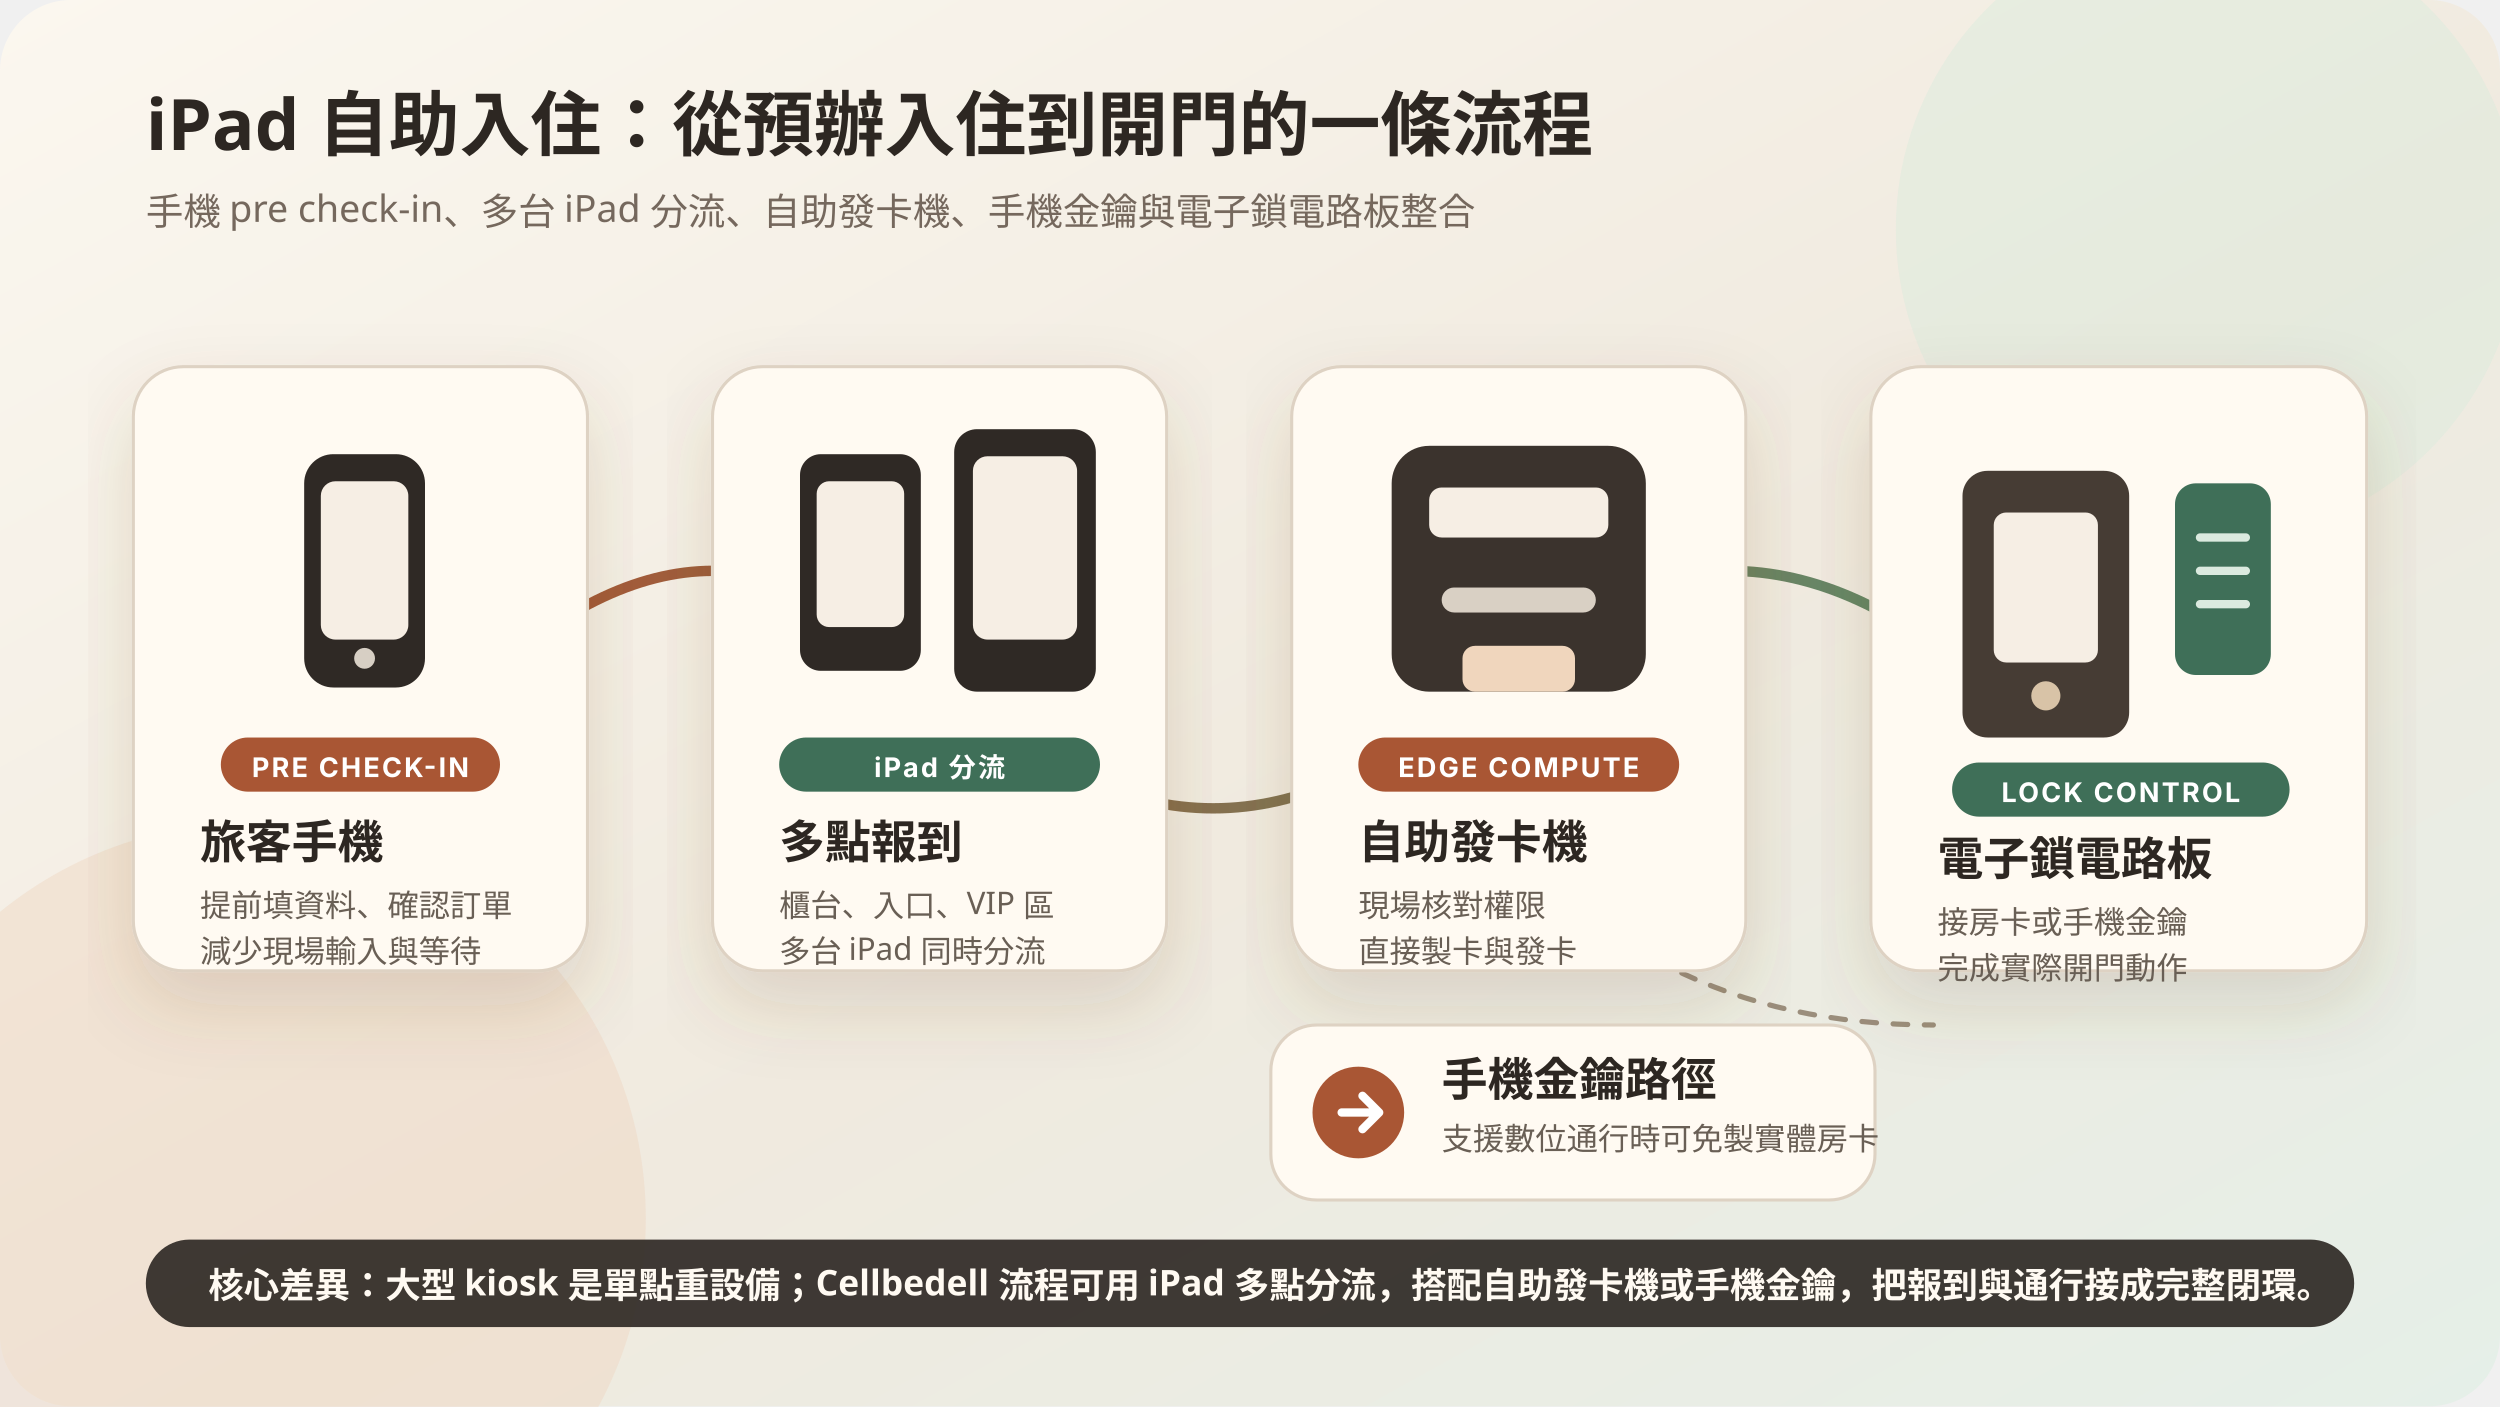
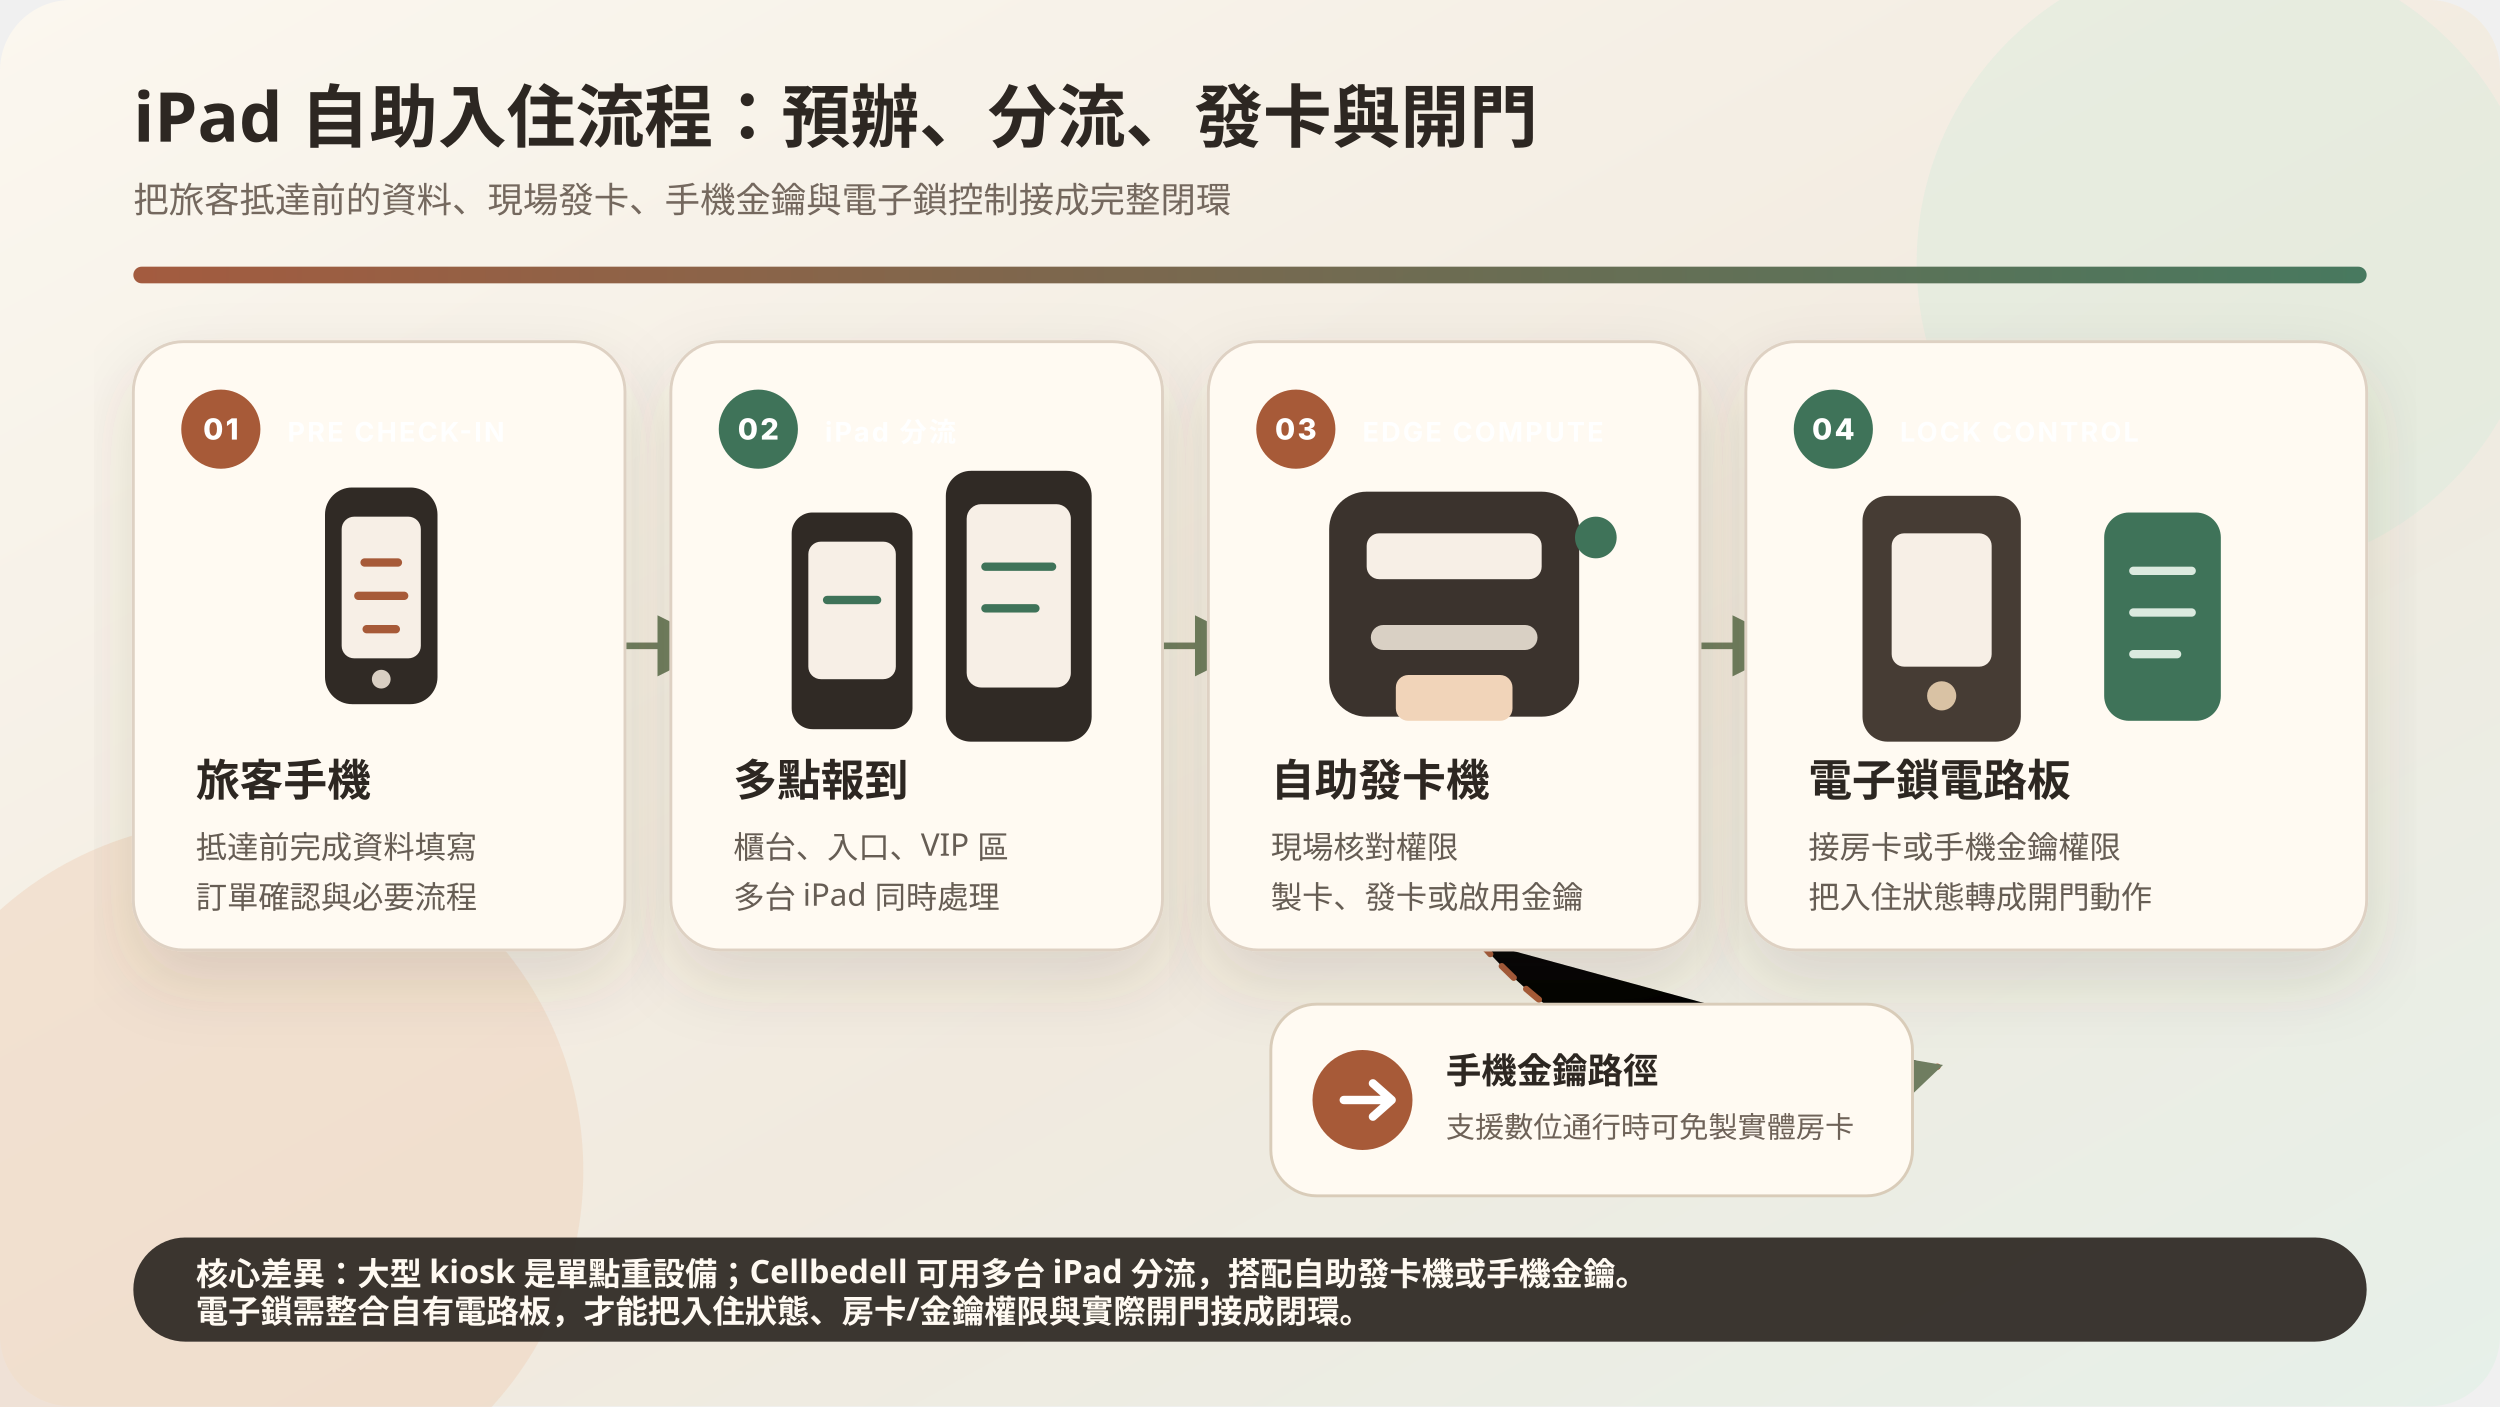
<svg xmlns="http://www.w3.org/2000/svg" viewBox="0 0 1200 675" role="img" aria-labelledby="title desc">
  <defs>
    <linearGradient id="bg" x1="0" x2="1" y1="0" y2="1">
      <stop offset="0" stop-color="#fbf7ef" />
-       <stop offset="0.55" stop-color="#f0eadf" />
-       <stop offset="1" stop-color="#e5efe8" />
+       <stop offset="0.58" stop-color="#f1eadf" />
+       <stop offset="1" stop-color="#e6f0e9" />
    </linearGradient>
-     <linearGradient id="accent" x1="0" x2="1">
-       <stop offset="0" stop-color="#a95634" />
-       <stop offset="1" stop-color="#5f8b6b" />
+     <linearGradient id="bar" x1="0" x2="1">
+       <stop offset="0" stop-color="#9f5437" />
+       <stop offset="1" stop-color="#3f7359" />
    </linearGradient>
-     <filter id="shadow" x="-10%" y="-20%" width="120%" height="150%">
-       <feDropShadow dx="0" dy="16" stdDeviation="18" flood-color="#6b4c33" flood-opacity="0.16" />
+     <filter id="shadow" x="-8%" y="-16%" width="116%" height="140%">
+       <feDropShadow dx="0" dy="14" stdDeviation="16" flood-color="#5b4431" flood-opacity=".14" />
    </filter>
+     <marker id="arrow" viewBox="0 0 12 12" refX="10" refY="6" markerWidth="11" markerHeight="11" orient="auto">
+       <path d="M1 1l10 5-10 5z" fill="#6f7d60" />
+     </marker>
    <style>
-       .title{font:700 34px "Noto Sans TC","PingFang TC","Microsoft JhengHei",sans-serif;fill:#2d2722}
-       .sub{font:500 18px "Noto Sans TC","PingFang TC","Microsoft JhengHei",sans-serif;fill:#75685d}
-       .step-title{font:700 22px "Noto Sans TC","PingFang TC","Microsoft JhengHei",sans-serif;fill:#2d2722}
-       .step-copy{font:500 15px "Noto Sans TC","PingFang TC","Microsoft JhengHei",sans-serif;fill:#695f55}
-       .tag{font:700 13px "Inter","Noto Sans TC",sans-serif;letter-spacing:.08em;fill:#fff}
-       .small{font:600 13px "Noto Sans TC","PingFang TC",sans-serif;fill:#7a6e62}
-       .card{fill:#fffaf2;stroke:#ded2c3;stroke-width:1.5;filter:url(#shadow)}
-       .device{fill:#2f2925}
-       .device-screen{fill:#f6eee4}
-       .line{fill:none;stroke:url(#accent);stroke-width:5;stroke-linecap:round;stroke-linejoin:round}
-       .dash{fill:none;stroke:#9b8e7c;stroke-width:2.5;stroke-dasharray:7 8;stroke-linecap:round}
-       .chip{fill:#3f6f58}
-       .warm{fill:#a95634}
-       .soft{fill:#f4e8da}
+       .title{font:700 33px "Noto Sans TC","PingFang TC","Microsoft JhengHei",sans-serif;fill:#2d2722}
+       .sub{font:500 17px "Noto Sans TC","PingFang TC","Microsoft JhengHei",sans-serif;fill:#74685e}
+       .step-title{font:700 21px "Noto Sans TC","PingFang TC","Microsoft JhengHei",sans-serif;fill:#2d2722}
+       .step-copy{font:500 15px "Noto Sans TC","PingFang TC","Microsoft JhengHei",sans-serif;fill:#665d54}
+       .step-num{font:800 14px "Inter","Noto Sans TC",sans-serif;letter-spacing:.08em;fill:#fff}
+       .label{font:700 13px "Inter","Noto Sans TC",sans-serif;letter-spacing:.08em;fill:#fff}
+       .note-title{font:700 17px "Noto Sans TC","PingFang TC",sans-serif;fill:#2d2722}
+       .note-copy{font:500 14px "Noto Sans TC","PingFang TC",sans-serif;fill:#6e6258}
+       .card{fill:#fffaf2;stroke:#ded1c3;stroke-width:1.4;filter:url(#shadow)}
+       .panel{fill:#fffaf2;stroke:#d9ccb9;stroke-width:1.4}
+       .device{fill:#302a25}
+       .screen{fill:#f7efe6}
+       .warm{fill:#a75a38}
+       .green{fill:#3f7359}
+       .muted{fill:#86796d}
+       .connector{stroke:#6f7d60;stroke-width:3.2;stroke-linecap:round;marker-end:url(#arrow)}
+       .branch{stroke:#a75a38;stroke-width:3;stroke-linecap:round;stroke-dasharray:8 8;marker-end:url(#arrow)}
    </style>
  </defs>
  <rect width="1200" height="675" rx="34" fill="url(#bg)" />
-   <circle cx="1060" cy="110" r="150" fill="#d9eadc" opacity=".45" />
-   <circle cx="120" cy="585" r="190" fill="#eed4bf" opacity=".42" />
-   <text x="70" y="72" class="title">iPad 自助入住：從預辦入住到開門的一條流程</text>
-   <text x="70" y="108" class="sub">手機 pre check-in、多台 iPad 分流、自助發卡機、手機金鑰與電子鎖電路板整合</text>
-   <path class="line" d="M226 331 C310 255 375 255 458 331 S624 407 706 331 S872 255 954 331" />
-   <path class="dash" d="M706 380 C760 455 832 492 928 492" />
-   <g transform="translate(64 176)">
-     <rect class="card" width="218" height="290" rx="24" />
-     <rect x="82" y="42" width="58" height="112" rx="14" class="device" />
-     <rect x="90" y="55" width="42" height="76" rx="7" class="device-screen" />
-     <circle cx="111" cy="140" r="5" fill="#d7cfc4" />
-     <rect x="42" y="178" width="134" height="26" rx="13" class="warm" />
-     <text x="109" y="197" text-anchor="middle" class="tag">PRE CHECK-IN</text>
-     <text x="32" y="236" class="step-title">旅客手機</text>
-     <text x="32" y="264" class="step-copy">提前填資料、確認訂單</text>
-     <text x="32" y="286" class="step-copy">減少現場輸入與等待</text>
+   <circle cx="1070" cy="126" r="150" fill="#dcebdd" opacity=".52" />
+   <circle cx="112" cy="562" r="168" fill="#eed2bb" opacity=".48" />
+   <text x="64" y="68" class="title">iPad 自助入住流程：預辦、分流、發卡與開門</text>
+   <text x="64" y="102" class="sub">把旅客抵達前的資料、現場發卡、手機金鑰與電子鎖控制接成完整閉環</text>
+   <rect x="64" y="128" width="1072" height="8" rx="4" fill="url(#bar)" opacity=".95" />
+   <line x1="300" y1="310" x2="342" y2="310" class="connector" />
+   <line x1="558" y1="310" x2="600" y2="310" class="connector" />
+   <line x1="816" y1="310" x2="858" y2="310" class="connector" />
+   <path d="M710 452 C765 516 845 538 930 512" class="branch" />
+   <g transform="translate(64 164)">
+     <rect class="card" width="236" height="292" rx="24" />
+     <circle cx="42" cy="42" r="19" class="warm" />
+     <text x="42" y="47" text-anchor="middle" class="step-num">01</text>
+     <text x="74" y="48" class="label" fill="#a75a38">PRE CHECK-IN</text>
+     <rect x="92" y="70" width="54" height="104" rx="13" class="device" />
+     <rect x="100" y="84" width="38" height="68" rx="6" class="screen" />
+     <circle cx="119" cy="162" r="4.5" fill="#d9cfc3" />
+     <path d="M111 106h16M108 122h22M112 138h14" stroke="#a75a38" stroke-width="4" stroke-linecap="round" />
+     <text x="30" y="218" class="step-title">旅客手機</text>
+     <text x="30" y="248" class="step-copy">抵達前完成資料填寫</text>
+     <text x="30" y="272" class="step-copy">訂單確認與必要流程</text>
  </g>
-   <g transform="translate(342 176)">
-     <rect class="card" width="218" height="290" rx="24" />
-     <rect x="42" y="42" width="58" height="104" rx="10" class="device" />
-     <rect x="50" y="55" width="42" height="70" rx="6" class="device-screen" />
-     <rect x="116" y="30" width="68" height="126" rx="11" class="device" />
-     <rect x="125" y="43" width="50" height="88" rx="7" class="device-screen" />
-     <rect x="32" y="178" width="154" height="26" rx="13" class="chip" />
-     <text x="109" y="197" text-anchor="middle" class="tag">iPad 分流</text>
-     <text x="32" y="236" class="step-title">多點報到</text>
-     <text x="32" y="264" class="step-copy">櫃台、入口、VIP 區</text>
-     <text x="32" y="286" class="step-copy">多台 iPad 同時分流</text>
+   <g transform="translate(322 164)">
+     <rect class="card" width="236" height="292" rx="24" />
+     <circle cx="42" cy="42" r="19" class="green" />
+     <text x="42" y="47" text-anchor="middle" class="step-num">02</text>
+     <text x="74" y="48" class="label" fill="#3f7359">iPad 分流</text>
+     <rect x="58" y="82" width="58" height="104" rx="10" class="device" />
+     <rect x="66" y="96" width="42" height="66" rx="6" class="screen" />
+     <rect x="132" y="62" width="70" height="130" rx="12" class="device" />
+     <rect x="142" y="78" width="50" height="88" rx="7" class="screen" />
+     <path d="M75 124h24M151 108h32M151 128h24" stroke="#3f7359" stroke-width="4" stroke-linecap="round" />
+     <text x="30" y="218" class="step-title">多點報到</text>
+     <text x="30" y="248" class="step-copy">櫃台、入口、VIP 區</text>
+     <text x="30" y="272" class="step-copy">多台 iPad 同時處理</text>
  </g>
-   <g transform="translate(620 176)">
-     <rect class="card" width="218" height="290" rx="24" />
-     <rect x="48" y="38" width="122" height="118" rx="18" fill="#3b332d" />
-     <rect x="66" y="58" width="86" height="24" rx="6" class="device-screen" />
-     <rect x="72" y="106" width="74" height="12" rx="6" fill="#d9d0c4" />
-     <rect x="82" y="134" width="54" height="22" rx="6" fill="#f0d6bd" />
-     <rect x="32" y="178" width="154" height="26" rx="13" class="warm" />
-     <text x="109" y="197" text-anchor="middle" class="tag">EDGE COMPUTE</text>
-     <text x="32" y="236" class="step-title">自助發卡機</text>
-     <text x="32" y="264" class="step-copy">現場核對權限</text>
-     <text x="32" y="286" class="step-copy">直接製卡與發卡</text>
+   <g transform="translate(580 164)">
+     <rect class="card" width="236" height="292" rx="24" />
+     <circle cx="42" cy="42" r="19" class="warm" />
+     <text x="42" y="47" text-anchor="middle" class="step-num">03</text>
+     <text x="74" y="48" class="label" fill="#a75a38">EDGE COMPUTE</text>
+     <rect x="58" y="72" width="120" height="108" rx="18" fill="#3b332d" />
+     <rect x="76" y="92" width="84" height="22" rx="6" class="screen" />
+     <rect x="78" y="136" width="80" height="12" rx="6" fill="#d9d0c4" />
+     <rect x="90" y="160" width="56" height="22" rx="6" fill="#f1d4b9" />
+     <circle cx="186" cy="94" r="10" class="green" />
+     <text x="30" y="218" class="step-title">自助發卡機</text>
+     <text x="30" y="248" class="step-copy">現場核對權限</text>
+     <text x="30" y="272" class="step-copy">製卡、發卡或啟用金鑰</text>
  </g>
-   <g transform="translate(898 176)">
-     <rect class="card" width="238" height="290" rx="24" />
-     <rect x="44" y="50" width="80" height="128" rx="12" fill="#463c34" />
-     <rect x="59" y="70" width="50" height="72" rx="6" class="device-screen" />
-     <circle cx="84" cy="158" r="7" fill="#d8c3a7" />
-     <rect x="146" y="56" width="46" height="92" rx="10" fill="#3f6f58" />
-     <path d="M158 82h22M158 98h22M158 114h22" stroke="#dbeadf" stroke-width="4" stroke-linecap="round" />
-     <rect x="39" y="190" width="162" height="26" rx="13" class="chip" />
-     <text x="120" y="209" text-anchor="middle" class="tag">LOCK CONTROL</text>
-     <text x="32" y="244" class="step-title">電子鎖電路板</text>
-     <text x="32" y="272" class="step-copy">接房卡或手機金鑰</text>
-     <text x="32" y="294" class="step-copy">完成實際開門動作</text>
+   <g transform="translate(838 164)">
+     <rect class="card" width="298" height="292" rx="24" />
+     <circle cx="42" cy="42" r="19" class="green" />
+     <text x="42" y="47" text-anchor="middle" class="step-num">04</text>
+     <text x="74" y="48" class="label" fill="#3f7359">LOCK CONTROL</text>
+     <rect x="56" y="74" width="76" height="118" rx="12" fill="#463c34" />
+     <rect x="70" y="92" width="48" height="64" rx="6" class="screen" />
+     <circle cx="94" cy="170" r="7" fill="#d9c2a4" />
+     <rect x="172" y="82" width="56" height="100" rx="12" class="green" />
+     <path d="M186 110h28M186 130h28M186 150h21" stroke="#dbeadf" stroke-width="4" stroke-linecap="round" />
+     <text x="30" y="218" class="step-title">電子鎖電路板</text>
+     <text x="30" y="248" class="step-copy">接房卡或手機金鑰權限</text>
+     <text x="30" y="272" class="step-copy">把入住狀態轉成開門動作</text>
  </g>
-   <g transform="translate(610 492)">
-     <rect x="0" y="0" width="290" height="84" rx="22" fill="#fffaf2" stroke="#ded2c3" stroke-width="1.5" />
-     <circle cx="42" cy="42" r="22" fill="#a95634" />
-     <path d="M34 42h16M44 34l8 8-8 8" fill="none" stroke="#fff" stroke-width="4" stroke-linecap="round" stroke-linejoin="round" />
-     <text x="82" y="34" class="step-title">手機金鑰路徑</text>
-     <text x="82" y="60" class="step-copy">支援數位通行時可免製實體房卡</text>
+   <g transform="translate(610 482)">
+     <rect class="panel" width="308" height="92" rx="22" />
+     <circle cx="44" cy="46" r="24" class="warm" />
+     <path d="M35 46h20M49 38l9 8-9 8" fill="none" stroke="#fff" stroke-width="4" stroke-linecap="round" stroke-linejoin="round" />
+     <text x="84" y="38" class="note-title">手機金鑰路徑</text>
+     <text x="84" y="64" class="note-copy">支援數位通行時可免製實體房卡</text>
  </g>
-   <g transform="translate(70 595)">
-     <rect width="1060" height="42" rx="21" fill="#2f2925" opacity=".92" />
-     <text x="30" y="28" font-family="Noto Sans TC, PingFang TC, sans-serif" font-size="17" font-weight="700" fill="#fffaf2">核心差異：大型 kiosk 是單點重設備；Cellbedell 流程可用 iPad 多點分流，搭配自助發卡機或手機金鑰，把報到與通行接成完整閉環。</text>
+   <g transform="translate(64 594)">
+     <rect width="1072" height="50" rx="25" fill="#302a25" opacity=".94" />
+     <text x="30" y="23" font-family="Noto Sans TC, PingFang TC, sans-serif" font-size="15.5" font-weight="700" fill="#fffaf2">核心差異：大型 kiosk 是單點重設備；Cellbedell 可用多台 iPad 分流，搭配自助發卡機或手機金鑰。</text>
+     <text x="30" y="41" font-family="Noto Sans TC, PingFang TC, sans-serif" font-size="15.5" font-weight="700" fill="#fffaf2">電子鎖需整合自有電路板，才能把入住狀態、房卡/金鑰權限與實際開門接成閉環。</text>
  </g>
</svg>
